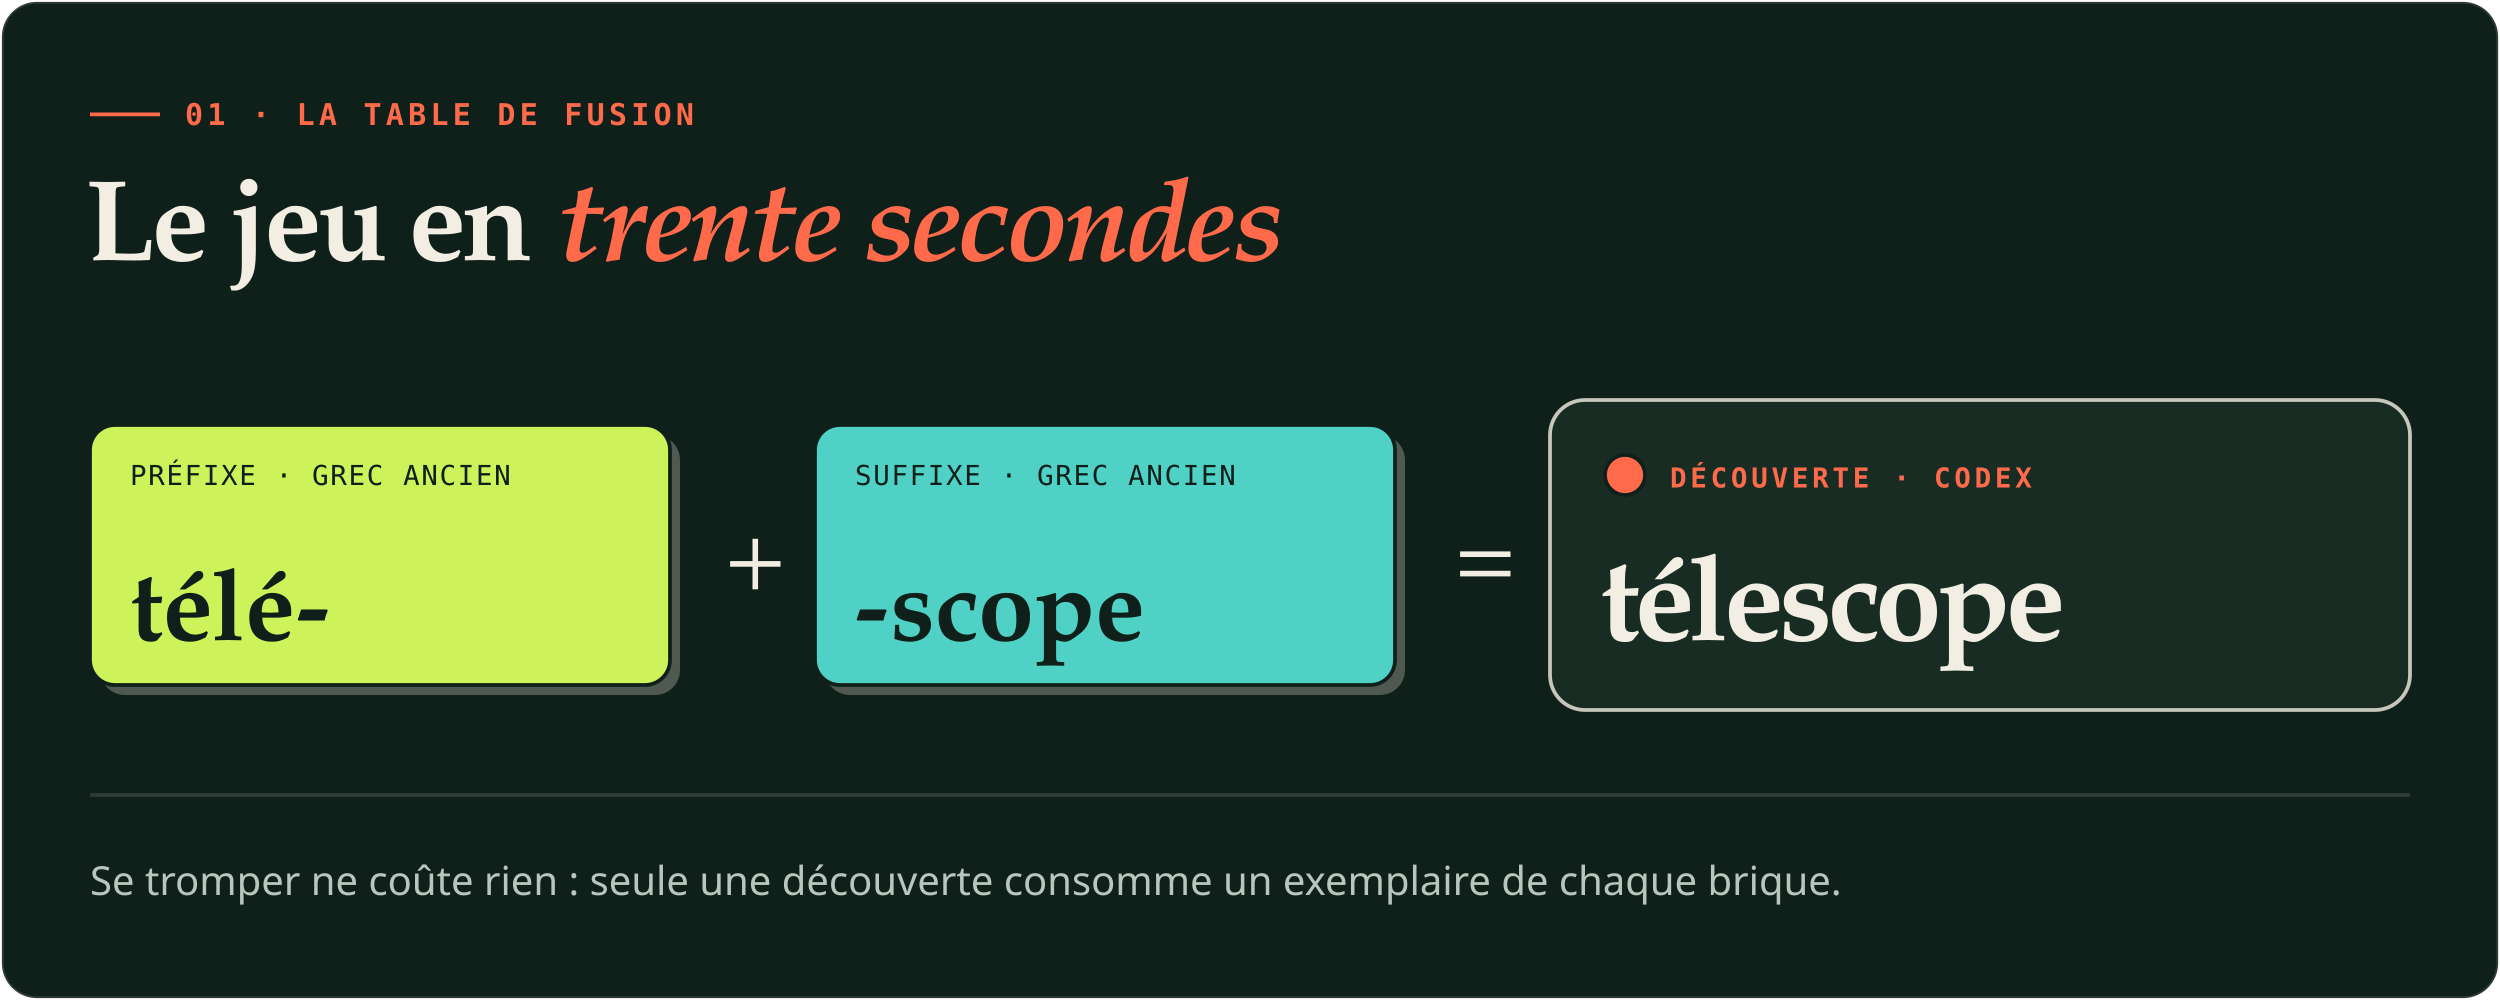
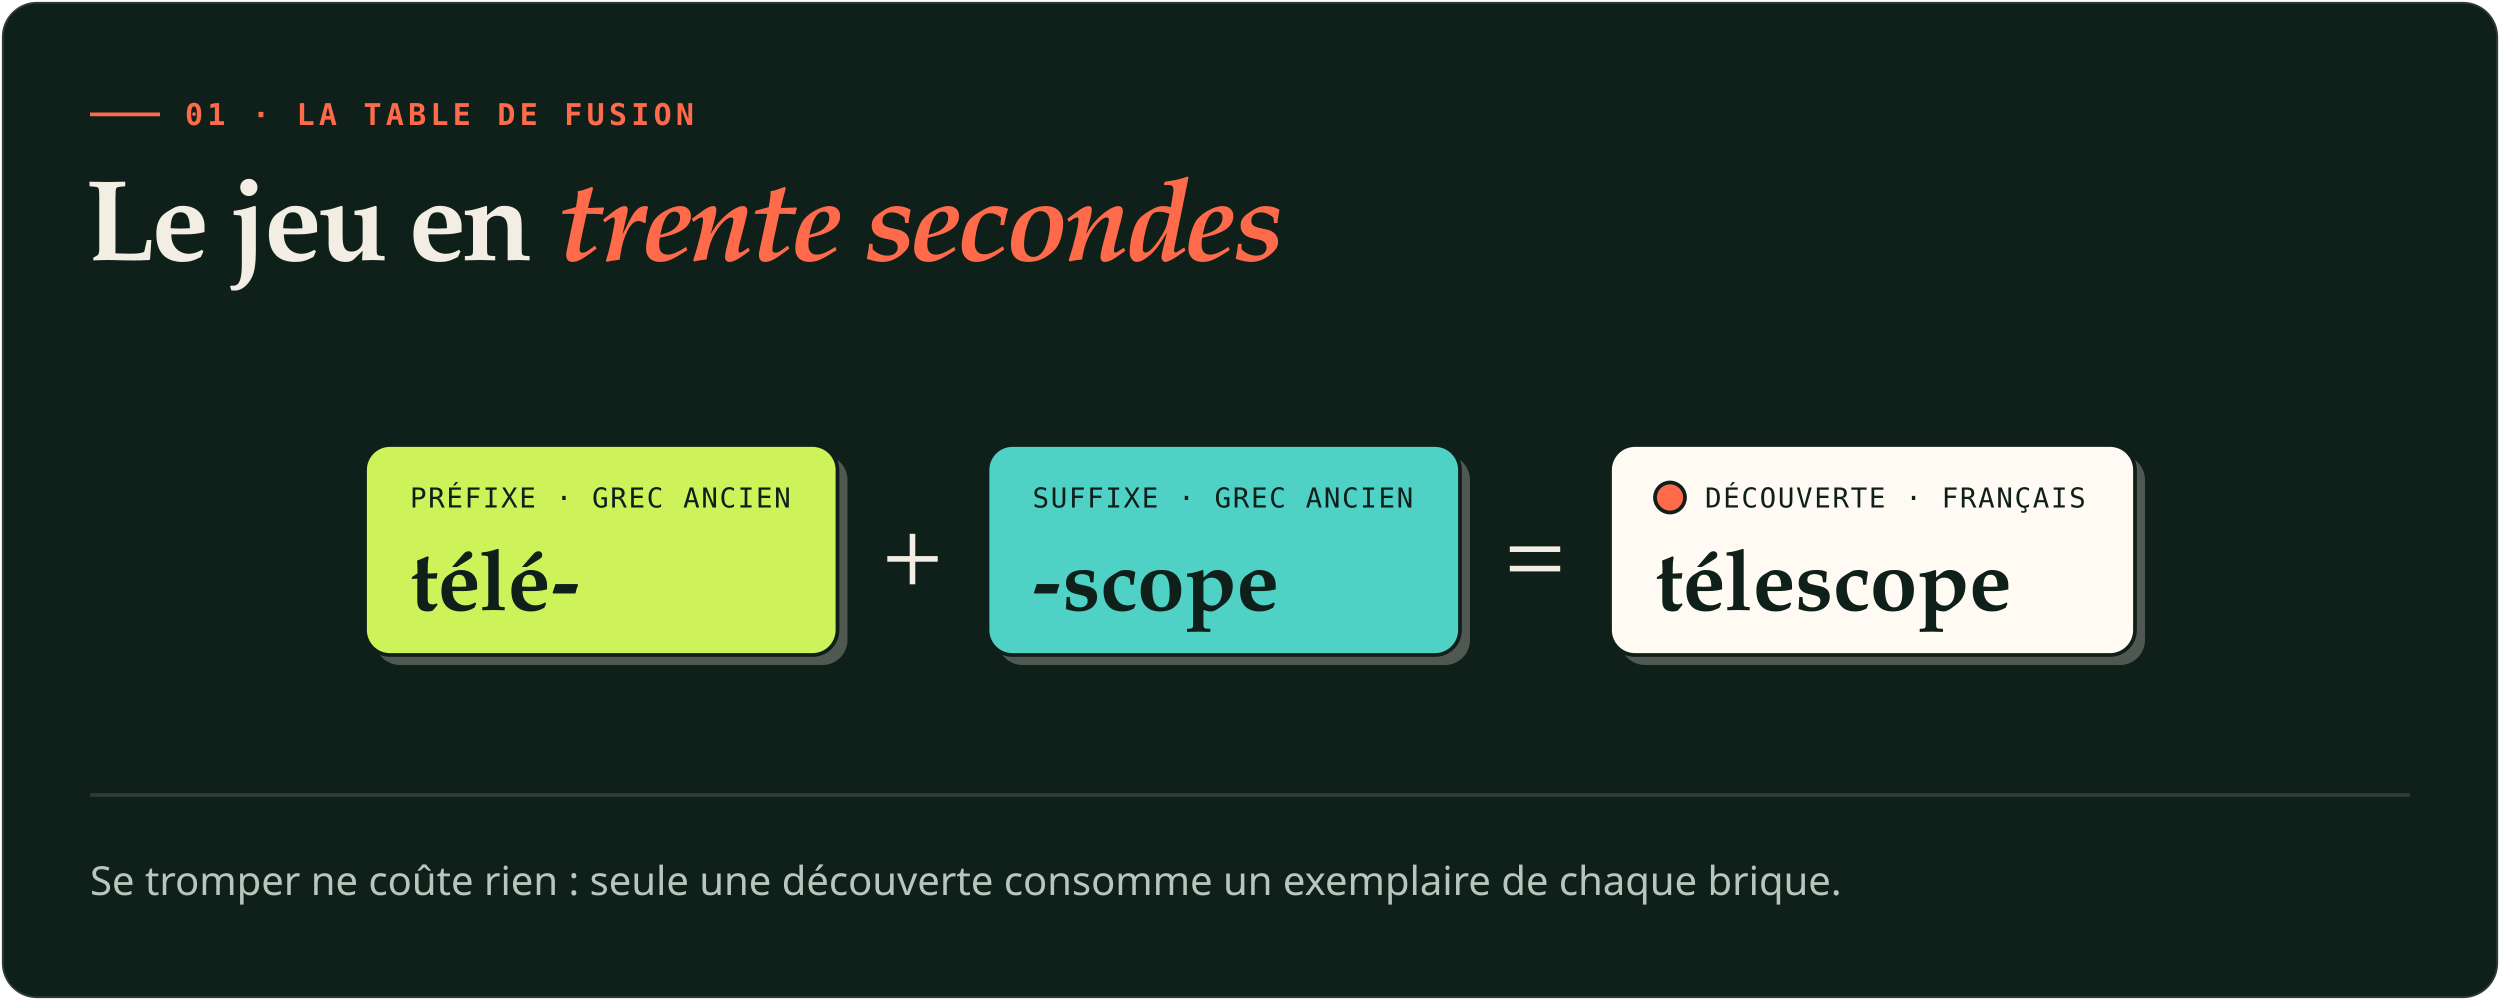
<svg xmlns="http://www.w3.org/2000/svg" viewBox="0 0 1000 400" width="1000" height="400" role="img" aria-label="Table de fusion : télé- plus -scope donne télescope">
  <style>.serif{font-family:'Iowan Old Style', 'Palatino Linotype', 'Book Antiqua', Palatino, Georgia, serif}.sans{font-family:'Avenir Next', 'Segoe UI', Futura, 'Helvetica Neue', sans-serif}.mono{font-family:ui-monospace, SFMono-Regular, 'Cascadia Mono', Menlo, monospace}@media (prefers-reduced-motion: reduce){*{animation:none !important}}.b1,.b2{animation:2.6s cubic-bezier(0.34, 1.56, 0.64, 1) infinite alternate}.b1{animation-name:in1}.b2{animation-name:in2}@keyframes in1{0%,30%{transform:translateX(-14px)}100%{transform:none}}@keyframes in2{0%,30%{transform:translateX(14px)}100%{transform:none}}.res{animation:pop 2.6s cubic-bezier(0.34, 1.56, 0.64, 1) infinite alternate;transform-box:fill-box;transform-origin:center}@keyframes pop{0%,60%{opacity:0;transform:scale(0.85) rotate(-3deg)}100%{opacity:1;transform:none}}</style>
  <rect x="0.75" y="0.75" width="998.5" height="398.5" rx="14" fill="#0f1f19" stroke="rgba(243, 238, 227, 0.14)" stroke-width="1.5" />
  <rect x="36" y="45" width="28" height="1.5" fill="#ff6b4a" />
  <text class="mono" x="74" y="50" font-size="12" font-weight="700" letter-spacing="1.7" fill="#ff6b4a">01 · LA TABLE DE FUSION</text>
  <text class="serif" x="34" y="104" font-size="46" font-weight="600" letter-spacing="-1.6" fill="#f3eee3">Le jeu en <tspan fill="#ff6b4a" font-style="italic">trente secondes</tspan>
  </text>
  <g class="b1">
-     <rect x="40" y="174" width="232" height="104" rx="10" fill="rgba(243, 238, 227, 0.28)" />
-     <rect x="36" y="170" width="232" height="104" rx="10" fill="#cdf25a" stroke="#0f1f19" stroke-width="1.5" />
-     <text class="mono" x="52" y="194" font-size="11" letter-spacing="0.66" fill="#0f1f19">PRÉFIXE · GREC ANCIEN</text>
-     <text class="serif" x="52" y="256" font-size="40" font-weight="700" fill="#0f1f19">télé-</text>
+     <rect x="150" y="182" width="189" height="84" rx="10" fill="rgba(243, 238, 227, 0.28)" />
+     <rect x="146" y="178" width="189" height="84" rx="10" fill="#cdf25a" stroke="#0f1f19" stroke-width="1.5" />
+     <text class="mono" x="164" y="203" font-size="11" letter-spacing="0.66" fill="#0f1f19">PRÉFIXE · GREC ANCIEN</text>
+     <text class="serif" x="164" y="244" font-size="34" font-weight="700" fill="#0f1f19">télé-</text>
  </g>
-   <text class="serif" x="290" y="236" font-size="40" fill="#f3eee3">+</text>
+   <text class="serif" x="365" y="234" text-anchor="middle" font-size="40" fill="#f3eee3">+</text>
  <g class="b2">
-     <rect x="330" y="174" width="232" height="104" rx="10" fill="rgba(243, 238, 227, 0.28)" />
-     <rect x="326" y="170" width="232" height="104" rx="10" fill="#4fd1c5" stroke="#0f1f19" stroke-width="1.5" />
-     <text class="mono" x="342" y="194" font-size="11" letter-spacing="0.66" fill="#0f1f19">SUFFIXE · GREC ANCIEN</text>
-     <text class="serif" x="342" y="256" font-size="40" font-weight="700" fill="#0f1f19">-scope</text>
+     <rect x="399" y="182" width="189" height="84" rx="10" fill="rgba(243, 238, 227, 0.28)" />
+     <rect x="395" y="178" width="189" height="84" rx="10" fill="#4fd1c5" stroke="#0f1f19" stroke-width="1.5" />
+     <text class="mono" x="413" y="203" font-size="11" letter-spacing="0.66" fill="#0f1f19">SUFFIXE · GREC ANCIEN</text>
+     <text class="serif" x="413" y="244" font-size="34" font-weight="700" fill="#0f1f19">-scope</text>
  </g>
-   <text class="serif" x="582" y="236" font-size="40" fill="#f3eee3">=</text>
+   <text class="serif" x="614" y="234" text-anchor="middle" font-size="40" fill="#f3eee3">=</text>
  <g class="res">
-     <rect x="620" y="160" width="344" height="124" rx="14" fill="#182c24" stroke="rgba(243, 238, 227, 0.8)" stroke-width="1.5" />
-     <circle cx="650" cy="190" r="8" fill="#ff6b4a" stroke="#0f1f19" stroke-width="1.5" />
-     <text class="mono" x="668" y="195" font-size="11" font-weight="700" letter-spacing="1.5" fill="#ff6b4a">DÉCOUVERTE · CODEX</text>
-     <text class="serif" x="640" y="256" font-size="48" font-weight="600" letter-spacing="-1.9" fill="#f3eee3">télescope</text>
+     <rect x="648" y="182" width="210" height="84" rx="10" fill="rgba(243, 238, 227, 0.28)" />
+     <rect x="644" y="178" width="210" height="84" rx="10" fill="#fffbf3" stroke="#0f1f19" stroke-width="1.5" />
+     <circle cx="668" cy="199" r="6" fill="#ff6b4a" stroke="#0f1f19" stroke-width="1.5" />
+     <text class="mono" x="682" y="203" font-size="11" letter-spacing="0.66" fill="#0f1f19">DÉCOUVERTE · FRANÇAIS</text>
+     <text class="serif" x="662" y="244" font-size="34" font-weight="700" fill="#0f1f19">télescope</text>
  </g>
  <line x1="36" x2="964" y1="318" y2="318" stroke="rgba(243, 238, 227, 0.14)" stroke-width="1.5" />
  <text class="sans" x="36" y="358" font-size="16" fill="#b8c6bd">Se tromper ne coûte rien : seule une découverte consomme un exemplaire de chaque brique.</text>
</svg>
